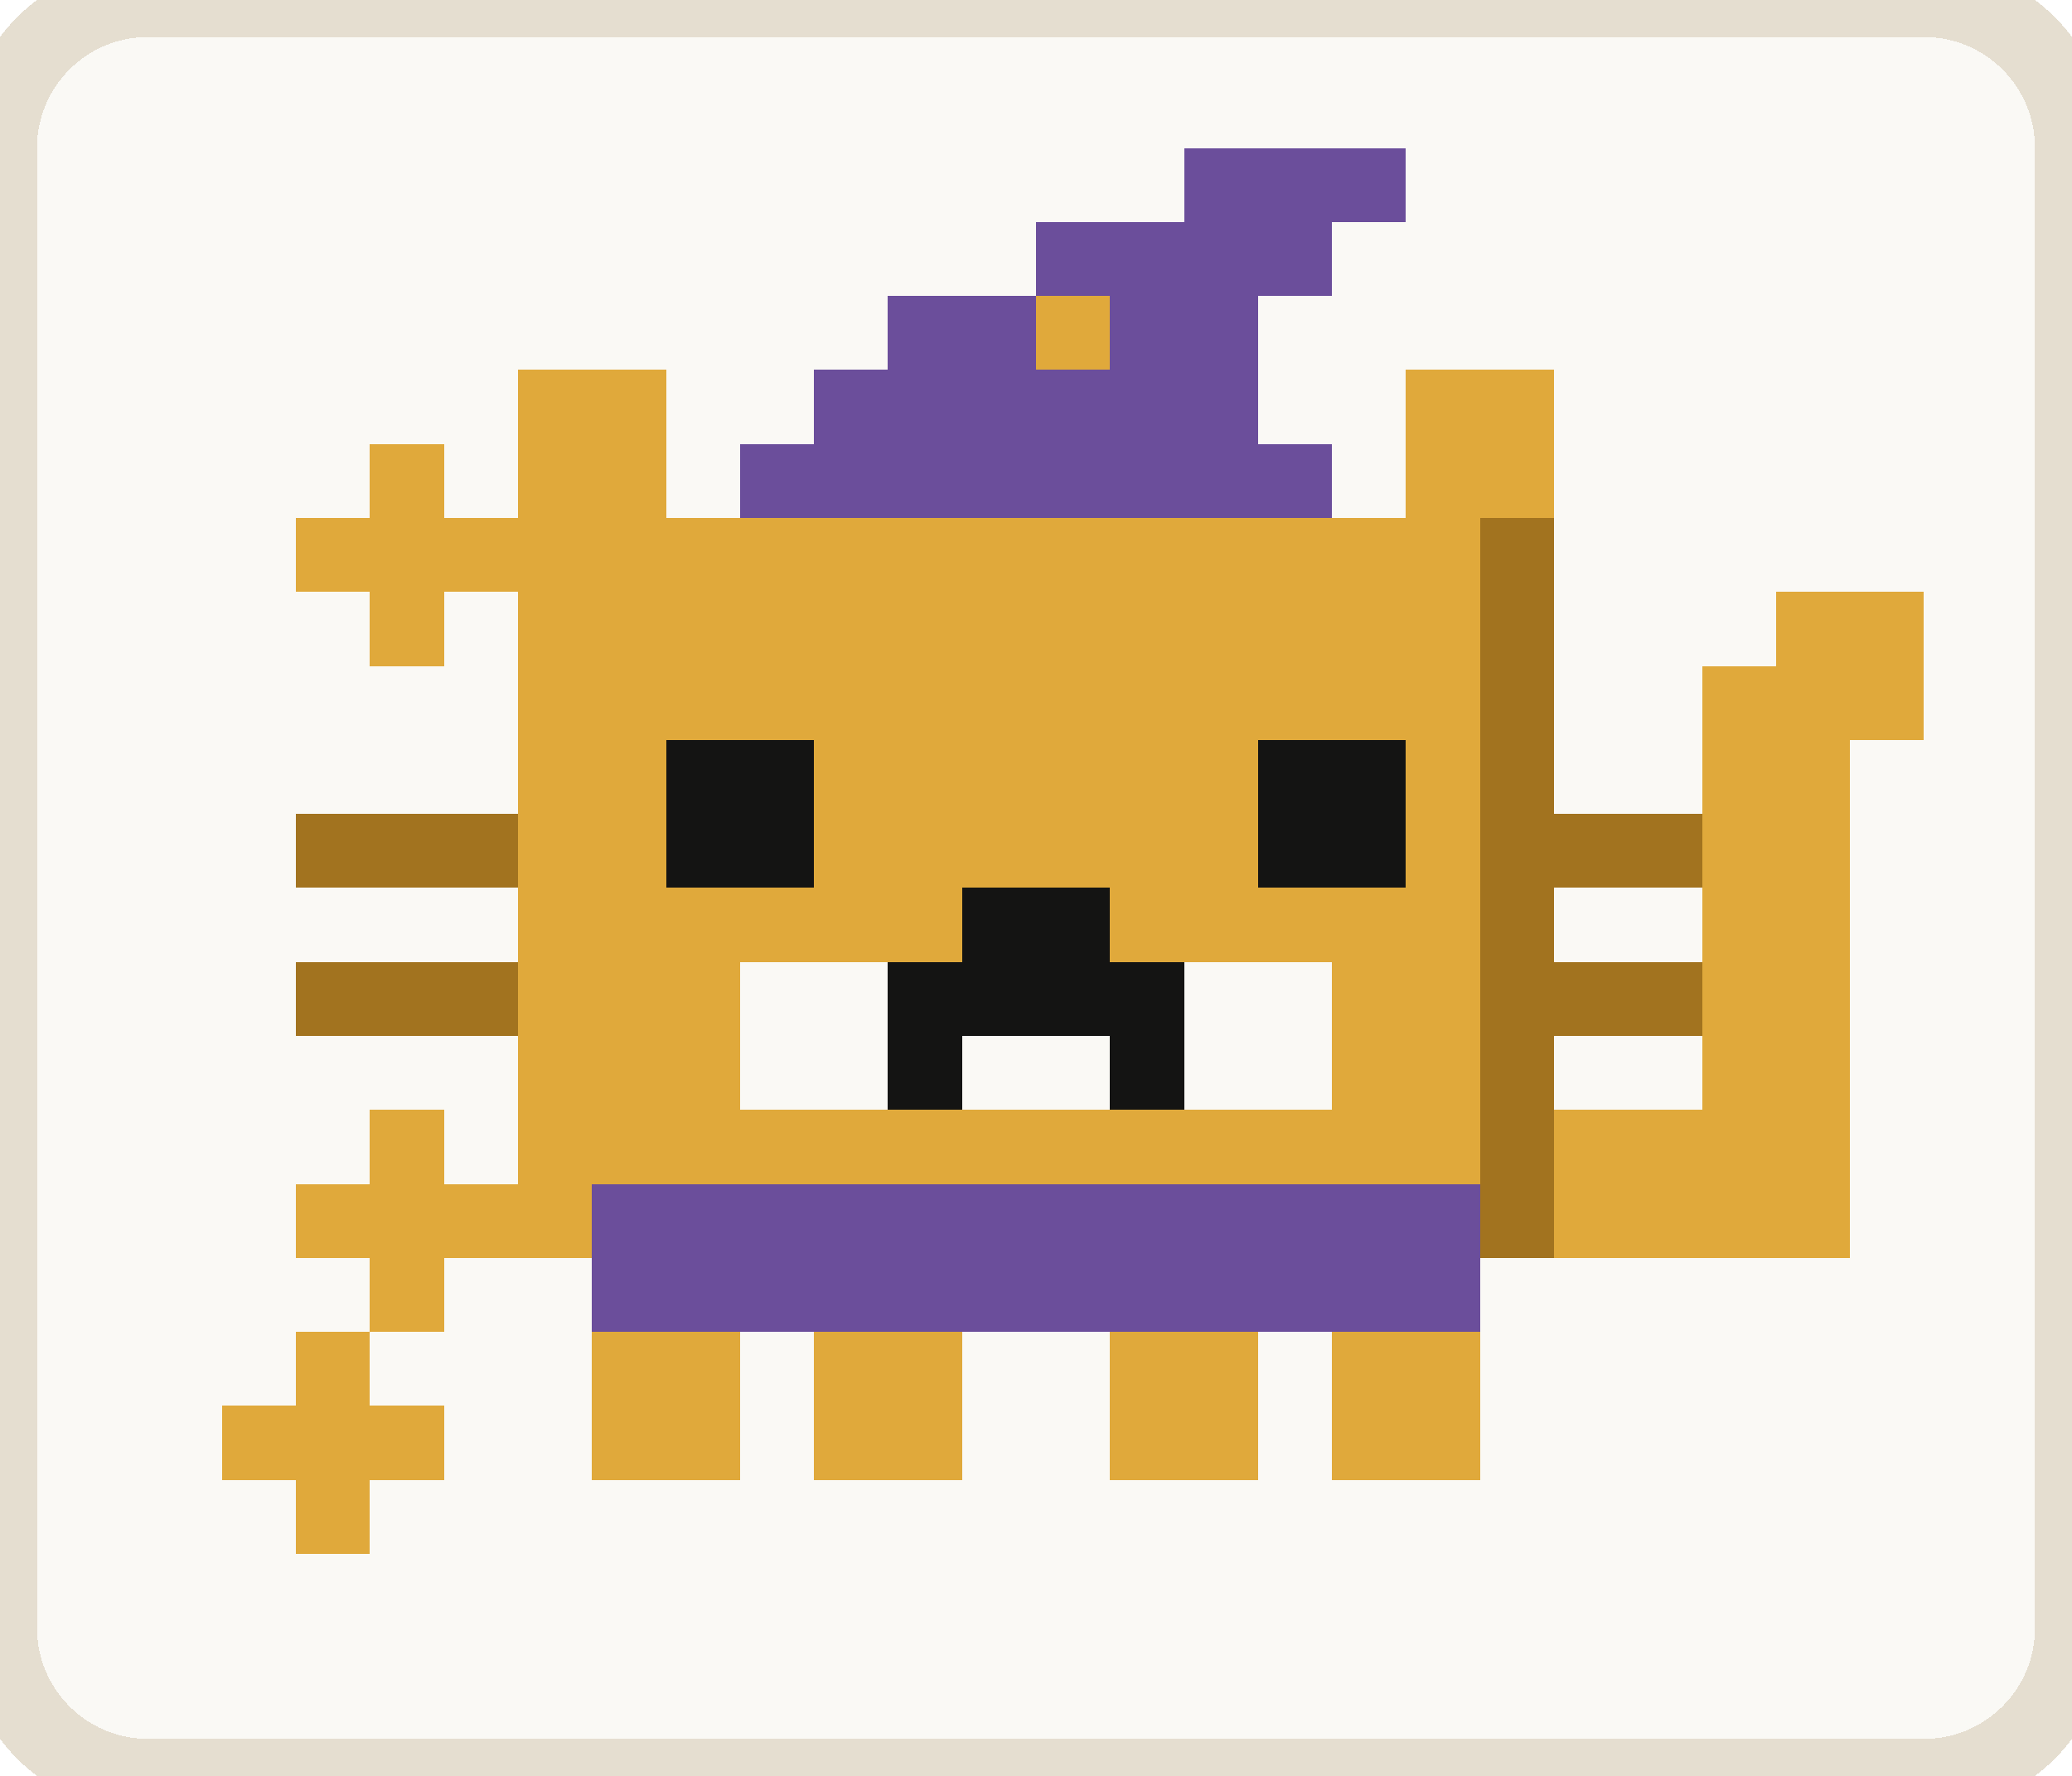
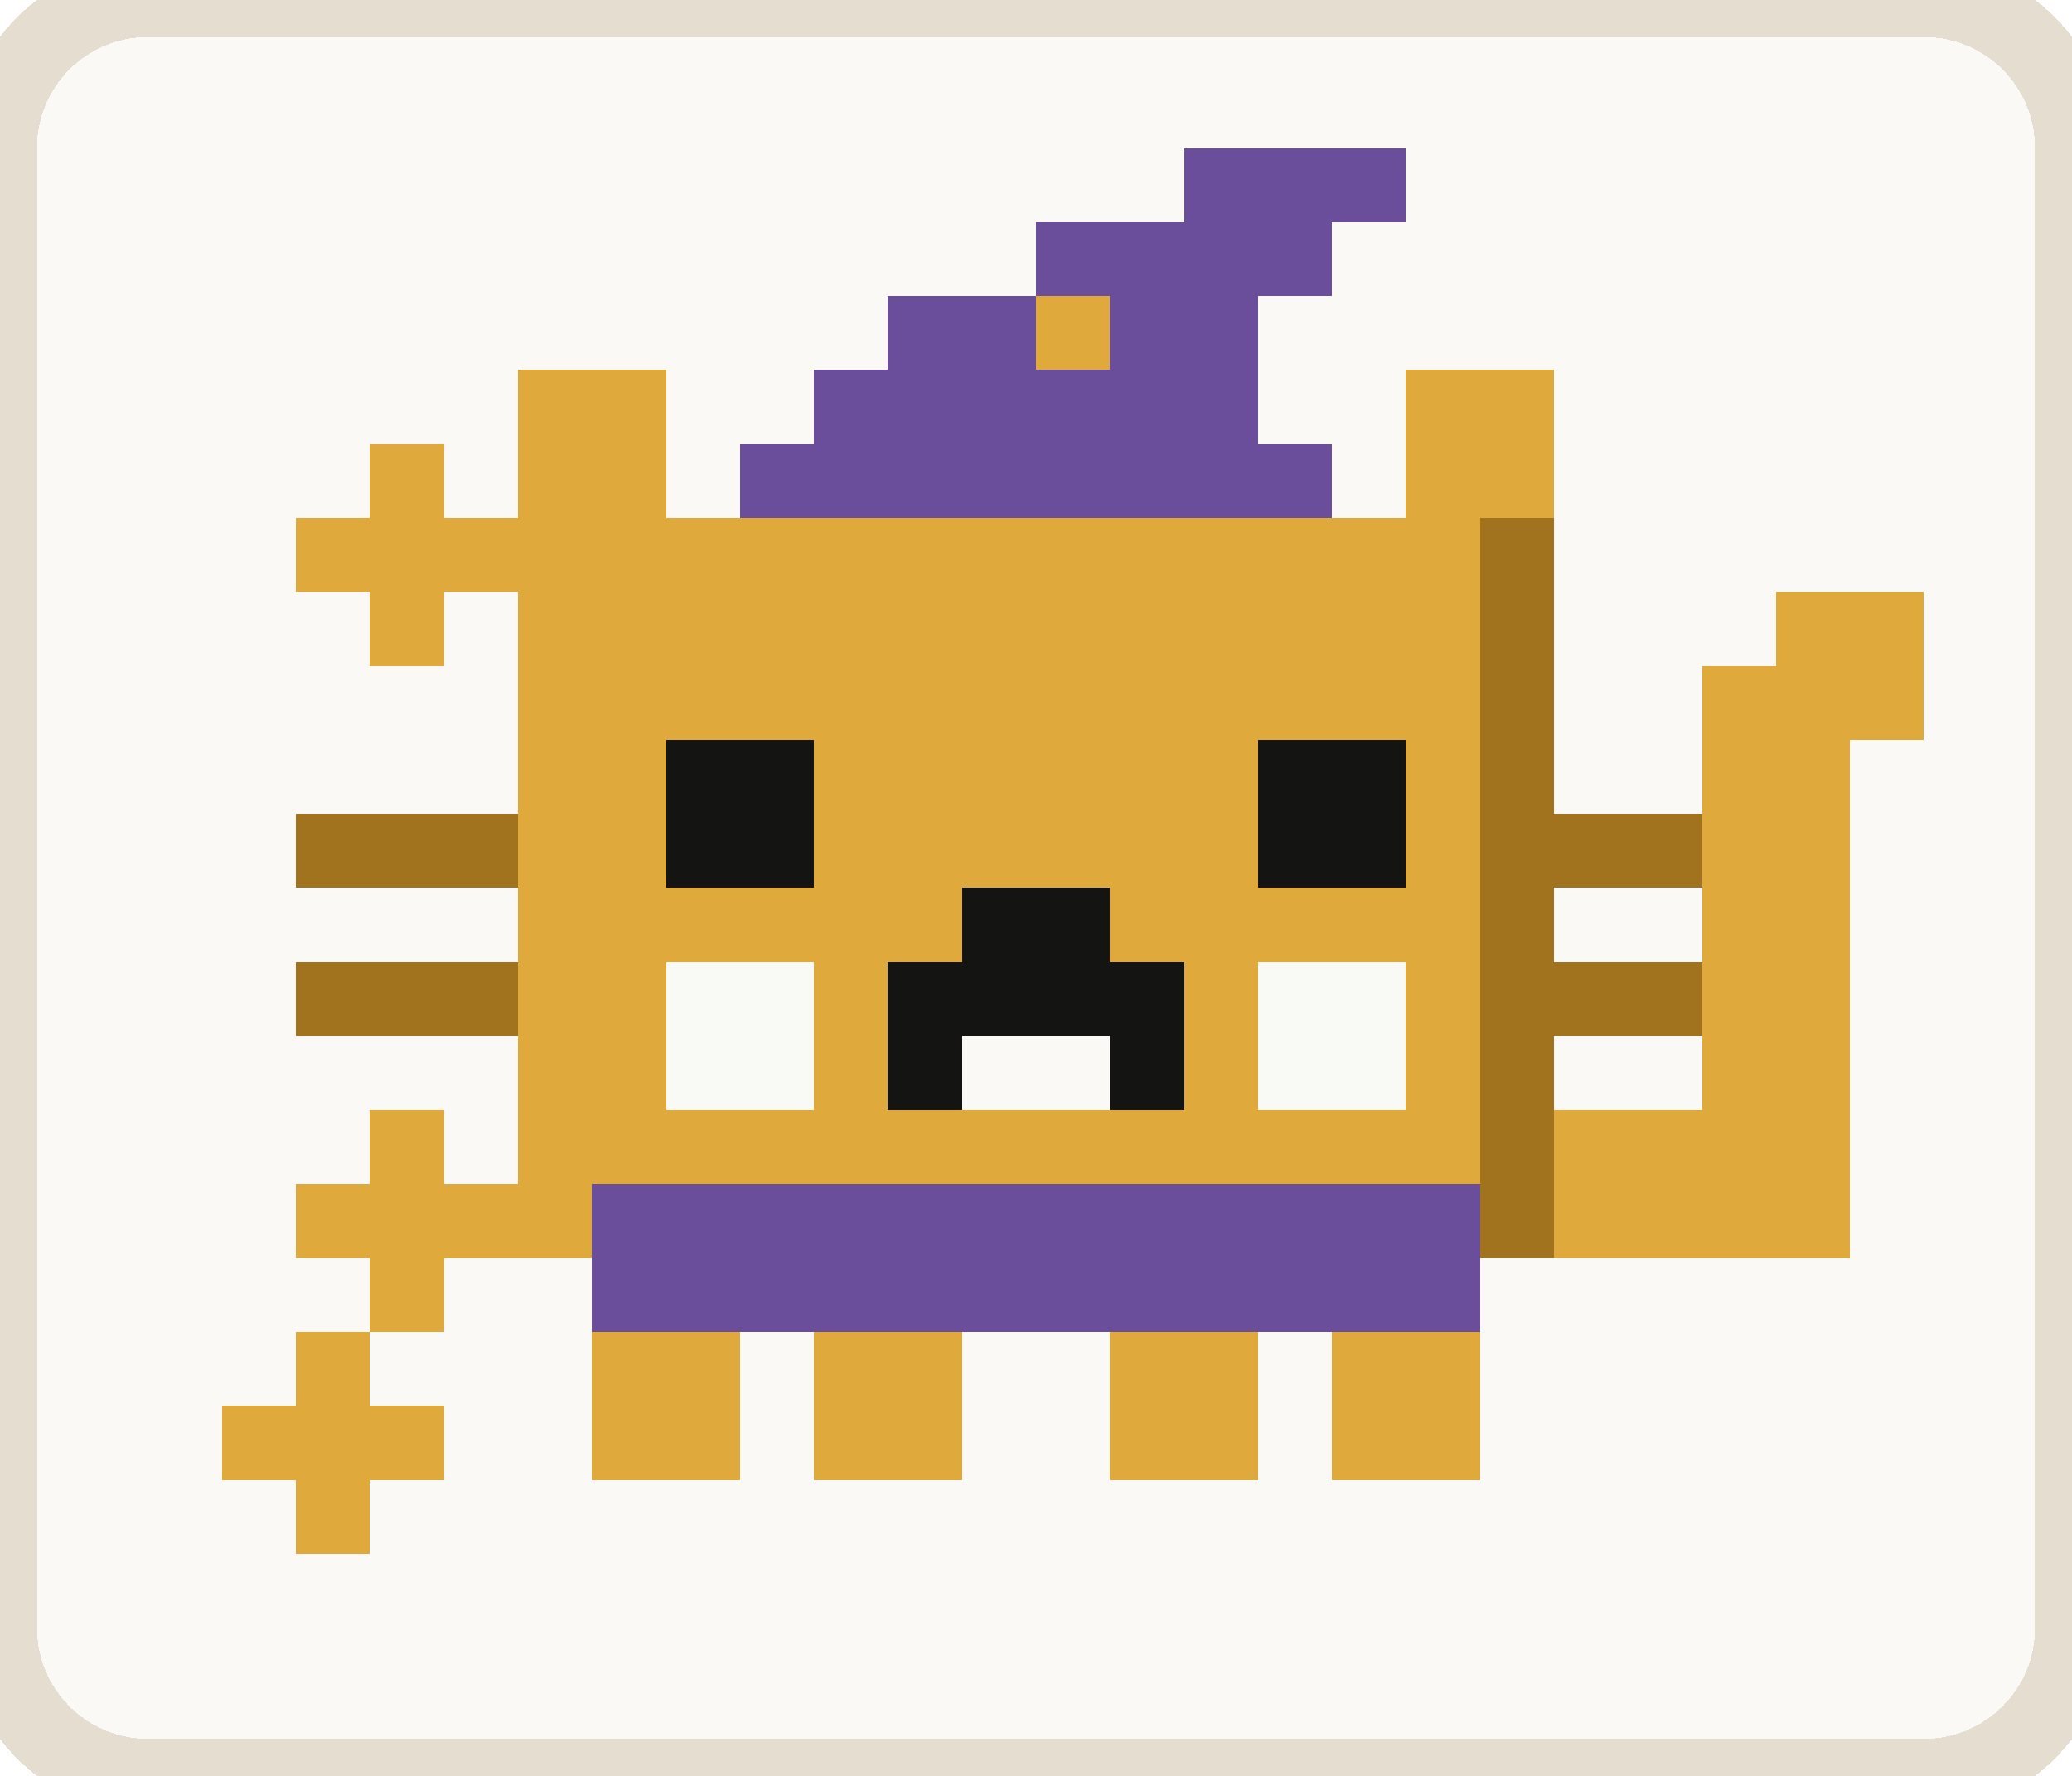
<svg xmlns="http://www.w3.org/2000/svg" viewBox="0 0 28 24" width="224" height="192" shape-rendering="crispEdges" role="img" aria-label="Квантовый кот: Одновременно исправил и не трогал">
  <rect width="28" height="24" rx="2" fill="#FAF9F5" stroke="#E5DED0" />
  <g transform="translate(2 2)">
    <g class="cat-tail">
      <rect x="22" y="6" width="2" height="1" fill="#E0A93B" />
      <rect x="21" y="7" width="3" height="1" fill="#E0A93B" />
      <rect x="21" y="8" width="2" height="1" fill="#E0A93B" />
      <rect x="21" y="9" width="2" height="1" fill="#E0A93B" />
      <rect x="21" y="10" width="2" height="1" fill="#E0A93B" />
      <rect x="21" y="11" width="2" height="1" fill="#E0A93B" />
      <rect x="21" y="12" width="2" height="1" fill="#E0A93B" />
      <rect x="19" y="13" width="4" height="1" fill="#E0A93B" />
      <rect x="19" y="14" width="4" height="1" fill="#E0A93B" />
    </g>
    <g class="cat-body">
      <rect x="5" y="3" width="2" height="1" fill="#E0A93B" />
      <rect x="17" y="3" width="2" height="1" fill="#E0A93B" />
      <rect x="3" y="4" width="1" height="1" fill="#E0A93B" />
      <rect x="5" y="4" width="2" height="1" fill="#E0A93B" />
      <rect x="17" y="4" width="2" height="1" fill="#E0A93B" />
      <rect x="2" y="5" width="3" height="1" fill="#E0A93B" />
      <rect x="5" y="5" width="13" height="1" fill="#E0A93B" />
      <rect x="18" y="5" width="1" height="1" fill="#A2731F" />
      <rect x="3" y="6" width="1" height="1" fill="#E0A93B" />
      <rect x="5" y="6" width="13" height="1" fill="#E0A93B" />
      <rect x="18" y="6" width="1" height="1" fill="#A2731F" />
      <rect x="5" y="7" width="13" height="1" fill="#E0A93B" />
      <rect x="18" y="7" width="1" height="1" fill="#A2731F" />
      <rect x="5" y="8" width="13" height="1" fill="#E0A93B" />
      <rect x="18" y="8" width="1" height="1" fill="#A2731F" />
      <rect x="2" y="9" width="3" height="1" fill="#A2731F" />
      <rect x="5" y="9" width="13" height="1" fill="#E0A93B" />
      <rect x="18" y="9" width="3" height="1" fill="#A2731F" />
      <rect x="5" y="10" width="6" height="1" fill="#E0A93B" />
      <rect x="11" y="10" width="2" height="1" fill="#141413" />
      <rect x="13" y="10" width="5" height="1" fill="#E0A93B" />
      <rect x="18" y="10" width="1" height="1" fill="#A2731F" />
      <rect x="2" y="11" width="3" height="1" fill="#A2731F" />
-       <rect x="5" y="11" width="3" height="1" fill="#E0A93B" />
-       <rect x="8" y="11" width="2" height="1" fill="#FAF9F5" />
-       <rect x="10" y="11" width="4" height="1" fill="#E0A93B" />
-       <rect x="14" y="11" width="2" height="1" fill="#FAF9F5" />
-       <rect x="16" y="11" width="2" height="1" fill="#E0A93B" />
+       <rect x="5" y="11" width="2" height="1" fill="#E0A93B" />
+       <rect x="7" y="11" width="2" height="1" fill="#FAF9F5" fill-opacity="0.45" />
+       <rect x="9" y="11" width="6" height="1" fill="#E0A93B" />
+       <rect x="15" y="11" width="2" height="1" fill="#FAF9F5" fill-opacity="0.45" />
+       <rect x="17" y="11" width="1" height="1" fill="#E0A93B" />
      <rect x="18" y="11" width="3" height="1" fill="#A2731F" />
-       <rect x="5" y="12" width="3" height="1" fill="#E0A93B" />
-       <rect x="8" y="12" width="2" height="1" fill="#FAF9F5" />
-       <rect x="10" y="12" width="4" height="1" fill="#E0A93B" />
-       <rect x="14" y="12" width="2" height="1" fill="#FAF9F5" />
-       <rect x="16" y="12" width="2" height="1" fill="#E0A93B" />
+       <rect x="5" y="12" width="2" height="1" fill="#E0A93B" />
+       <rect x="7" y="12" width="2" height="1" fill="#FAF9F5" fill-opacity="0.45" />
+       <rect x="9" y="12" width="6" height="1" fill="#E0A93B" />
+       <rect x="15" y="12" width="2" height="1" fill="#FAF9F5" fill-opacity="0.45" />
+       <rect x="17" y="12" width="1" height="1" fill="#E0A93B" />
      <rect x="18" y="12" width="1" height="1" fill="#A2731F" />
      <rect x="3" y="13" width="1" height="1" fill="#E0A93B" />
      <rect x="5" y="13" width="4" height="1" fill="#E0A93B" />
      <rect x="9" y="13" width="6" height="1" fill="#E0A93B" />
      <rect x="15" y="13" width="3" height="1" fill="#E0A93B" />
      <rect x="18" y="13" width="1" height="1" fill="#A2731F" />
      <rect x="2" y="14" width="3" height="1" fill="#E0A93B" />
      <rect x="5" y="14" width="1" height="1" fill="#E0A93B" />
      <rect x="6" y="14" width="12" height="1" fill="#6B4E9B" />
      <rect x="18" y="14" width="1" height="1" fill="#A2731F" />
      <rect x="3" y="15" width="1" height="1" fill="#E0A93B" />
      <rect x="6" y="15" width="12" height="1" fill="#6B4E9B" />
      <rect x="2" y="16" width="1" height="1" fill="#E0A93B" />
      <rect x="6" y="16" width="2" height="1" fill="#E0A93B" />
      <rect x="9" y="16" width="2" height="1" fill="#E0A93B" />
      <rect x="13" y="16" width="2" height="1" fill="#E0A93B" />
      <rect x="16" y="16" width="2" height="1" fill="#E0A93B" />
      <rect x="1" y="17" width="3" height="1" fill="#E0A93B" />
      <rect x="6" y="17" width="2" height="1" fill="#E0A93B" />
      <rect x="9" y="17" width="2" height="1" fill="#E0A93B" />
      <rect x="13" y="17" width="2" height="1" fill="#E0A93B" />
      <rect x="16" y="17" width="2" height="1" fill="#E0A93B" />
      <rect x="2" y="18" width="1" height="1" fill="#E0A93B" />
    </g>
    <g class="cat-eyes">
      <rect x="7" y="8" width="2" height="1" fill="#141413" />
      <rect x="15" y="8" width="2" height="1" fill="#141413" />
      <rect x="7" y="9" width="2" height="1" fill="#141413" />
      <rect x="15" y="9" width="2" height="1" fill="#141413" />
    </g>
    <g class="cat-eyes-shut">
      <rect x="7" y="9" width="2" height="1" fill="#141413" />
      <rect x="15" y="9" width="2" height="1" fill="#141413" />
    </g>
    <g class="cat-mouth">
      <rect x="10" y="12" width="4" height="1" fill="#141413" />
    </g>
    <g class="cat-mouth-open">
      <rect x="10" y="11" width="4" height="1" fill="#141413" />
      <rect x="10" y="12" width="1" height="1" fill="#141413" />
      <rect x="11" y="12" width="2" height="1" fill="#FAF9F5" />
      <rect x="13" y="12" width="1" height="1" fill="#141413" />
    </g>
    <g class="cat-hat">
      <rect x="14" y="0" width="3" height="1" fill="#6B4E9B" />
      <rect x="12" y="1" width="4" height="1" fill="#6B4E9B" />
      <rect x="10" y="2" width="2" height="1" fill="#6B4E9B" />
      <rect x="12" y="2" width="1" height="1" fill="#E0A93B" />
      <rect x="13" y="2" width="2" height="1" fill="#6B4E9B" />
      <rect x="9" y="3" width="6" height="1" fill="#6B4E9B" />
      <rect x="8" y="4" width="8" height="1" fill="#6B4E9B" />
    </g>
  </g>
</svg>
